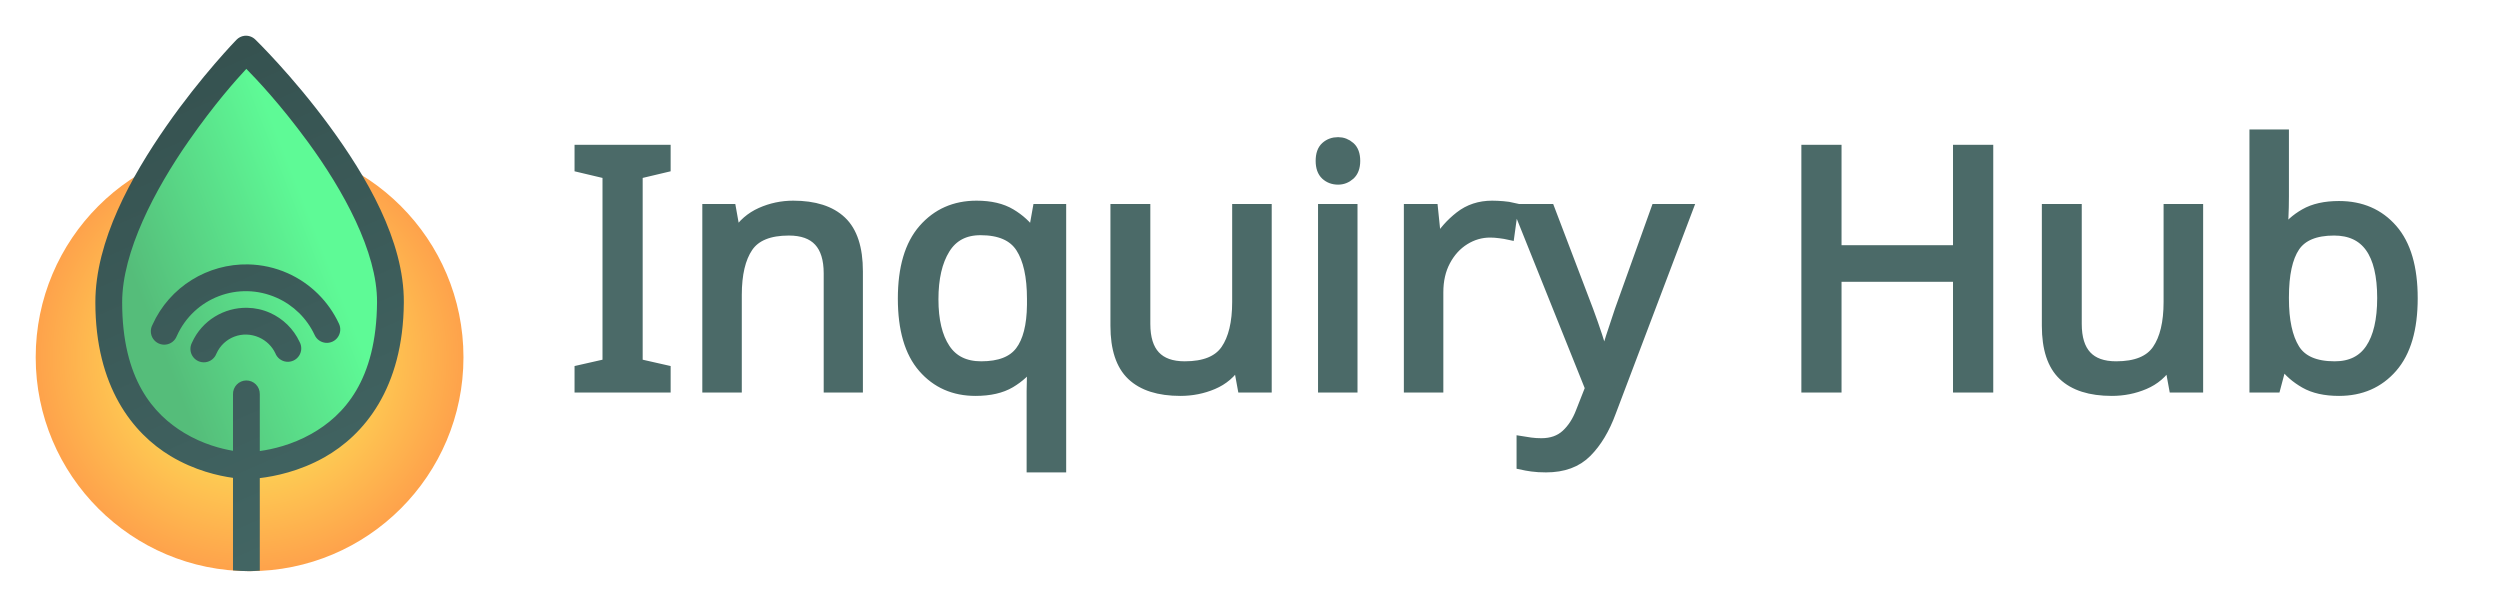
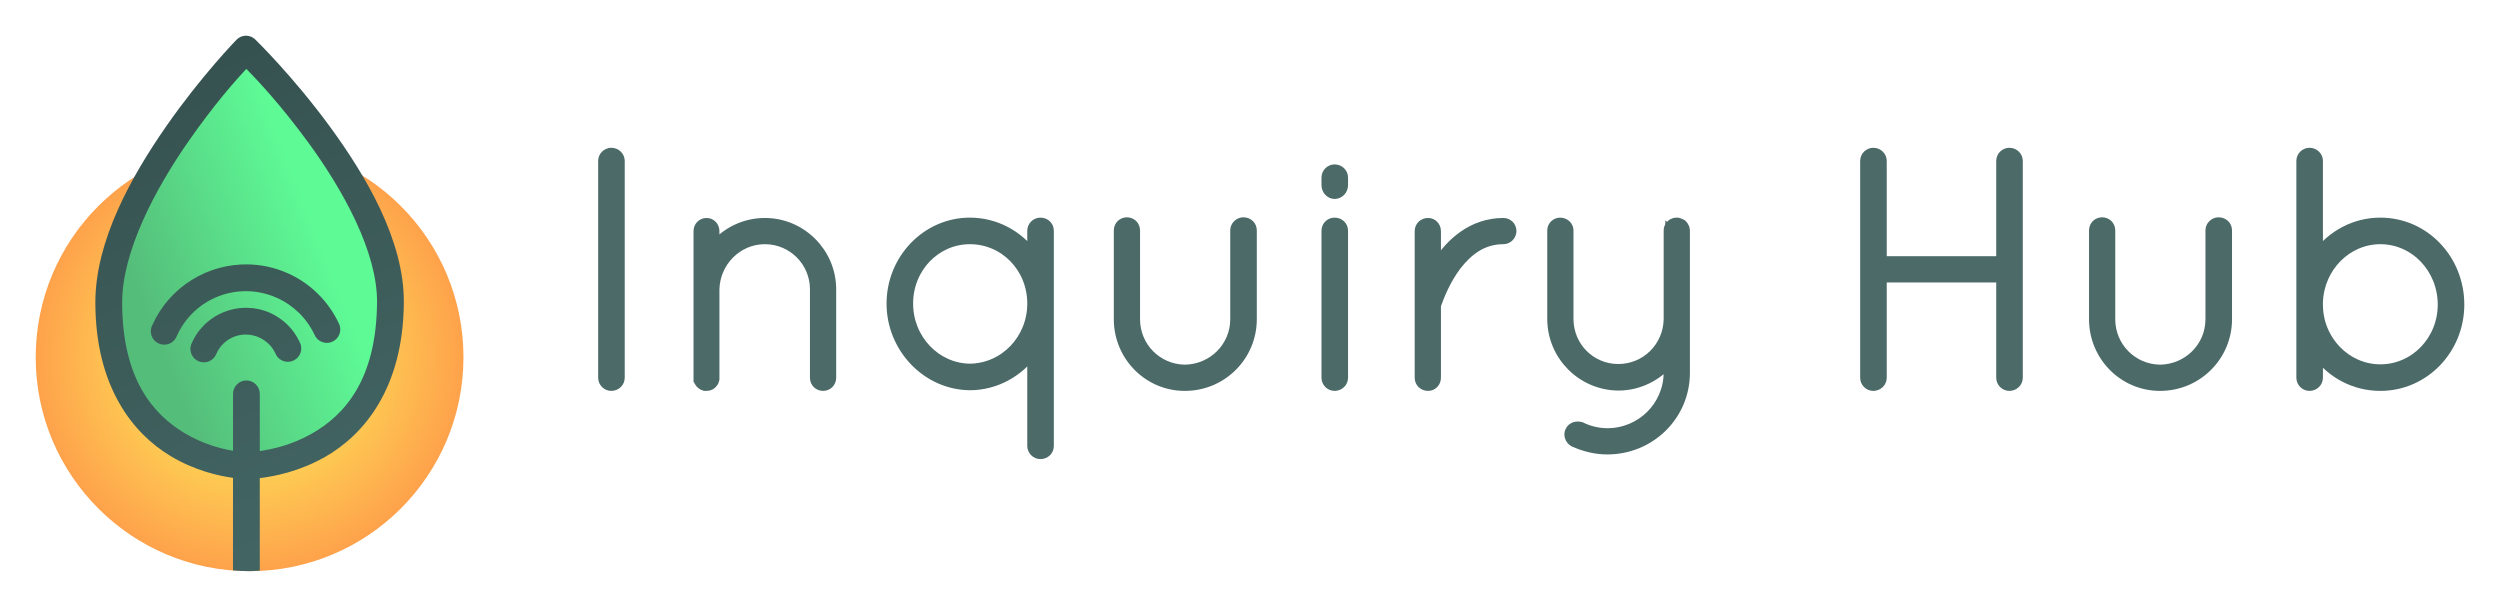
<svg xmlns="http://www.w3.org/2000/svg" xmlns:xlink="http://www.w3.org/1999/xlink" width="560.258" height="136" id="svg2" version="1.1">
  <defs id="defs4">
    <linearGradient id="linearGradient3882">
      <stop style="stop-color:#35514f;stop-opacity:1;" offset="0" id="stop3884" />
      <stop style="stop-color:#466b69;stop-opacity:1" offset="1" id="stop3886" />
    </linearGradient>
    <linearGradient id="linearGradient3824">
      <stop style="stop-color:#fcff5d;stop-opacity:1" offset="0" id="stop3826" />
      <stop style="stop-color:#ff8846;stop-opacity:1" offset="1" id="stop3828" />
    </linearGradient>
    <linearGradient id="linearGradient3816">
      <stop style="stop-color:#55bd7a;stop-opacity:1" offset="0" id="stop3818" />
      <stop style="stop-color:#5efa96;stop-opacity:1" offset="1" id="stop3820" />
    </linearGradient>
    <linearGradient id="linearGradient3793">
      <stop id="stop3795" offset="0" style="stop-color:#ff580a;stop-opacity:1" />
      <stop id="stop3797" offset="1" style="stop-color:#fe705a;stop-opacity:1" />
    </linearGradient>
    <linearGradient xlink:href="#linearGradient3793" id="linearGradient3814" x1="126.121" y1="1043.353" x2="160.221" y2="975.672" gradientUnits="userSpaceOnUse" />
    <linearGradient xlink:href="#linearGradient3882" id="linearGradient3908" gradientUnits="userSpaceOnUse" gradientTransform="matrix(0.8644082,0,0,0.8644082,145.6322,8.08739)" x1="-118.433" y1="5.778" x2="-55.541" y2="148.967" />
    <linearGradient xlink:href="#linearGradient3816" id="linearGradient3911" gradientUnits="userSpaceOnUse" gradientTransform="matrix(0.8644082,0,0,0.8644082,-405.2124,558.9011)" x1="501.099" y1="510.224" x2="542.746" y2="493.795" />
    <linearGradient xlink:href="#linearGradient3882" id="linearGradient3917" gradientUnits="userSpaceOnUse" gradientTransform="matrix(0.9373444,0,0,0.9373444,139.1022,942.122)" x1="-118.433" y1="5.778" x2="-55.541" y2="148.967" />
    <linearGradient xlink:href="#linearGradient3816" id="linearGradient3920" gradientUnits="userSpaceOnUse" gradientTransform="matrix(0.9373444,0,0,0.9373444,-443.6676,522.0283)" x1="501.099" y1="510.224" x2="542.746" y2="493.795" />
    <radialGradient xlink:href="#linearGradient3824" id="radialGradient3923" gradientUnits="userSpaceOnUse" gradientTransform="matrix(1.201776,0,0,1.201776,-583.0978,383.1589)" cx="527.284" cy="525.163" fx="527.284" fy="525.163" r="51.136" />
    <radialGradient xlink:href="#linearGradient3824" id="radialGradient3933" cx="63.9" cy="988.362" fx="63.9" fy="988.362" r="77.321" gradientTransform="matrix(1.032389,0,0,1.032389,-15.39109,-18.15483)" gradientUnits="userSpaceOnUse" />
  </defs>
  <g id="layer1" transform="translate(5.353129,-934.2193)">
    <path style="fill:url(#radialGradient3923);fill-opacity:1;stroke:none" d="m 98.511,1014.287 c 0,26.472 -21.46,47.932 -47.932,47.932 -26.472,0 -47.932,-21.46 -47.932,-47.932 0,-26.472 21.46,-47.932 47.932,-47.932 26.472,0 47.932,21.46 47.932,47.932 z" id="path2990" />
    <path style="fill:url(#linearGradient3920);fill-opacity:1;stroke:none" d="m 49.78,1038.582 c 0,0 32.112,0.267 32.359,-36.599 0.168,-25.044 -32.359,-56.736 -32.359,-56.736 0,0 -30.761,31.652 -30.761,56.736 0,36.165 30.761,36.599 30.761,36.599 z" id="path3826" />
-     <path d="m 46.862,1062.044 c 1.234,0.095 2.462,0.176 3.72,0.176 0.773,0 1.521,-0.081 2.285,-0.117 l 0,-20.739 c 3.327,-0.392 8.887,-1.511 14.47,-4.657 8.814,-4.967 17.68,-15.405 17.81,-34.711 0.093,-13.833 -8.424,-28.299 -16.696,-39.573 -8.273,-11.274 -16.579,-19.333 -16.579,-19.333 a 3.008,3.008 0 0 0 -2.461,-0.849 3.008,3.008 0 0 0 -1.787,0.908 c 0,0 -7.858,8.065 -15.701,19.333 -7.843,11.268 -15.906,25.714 -15.906,39.486 0,18.935 8.411,29.372 16.843,34.447 5.436,3.272 10.822,4.455 14.002,4.892 l 0,20.739 z m 2.988,-112.394 c 2.408,2.461 7.538,7.855 13.767,16.345 7.949,10.833 15.6,24.73 15.525,35.941 -0.118,17.56 -7.43,25.411 -14.734,29.526 -4.391,2.474 -8.743,3.448 -11.541,3.837 l 0,-12.742 a 3.009,3.009 0 0 0 -3.046,-3.076 3.009,3.009 0 0 0 -2.958,3.076 l 0,12.683 c -2.658,-0.442 -6.754,-1.49 -10.897,-3.984 -6.949,-4.183 -13.943,-12.062 -13.943,-29.292 0,-11.312 7.313,-25.229 14.851,-36.059 5.865,-8.427 10.664,-13.759 12.976,-16.257 z m 0.41,43.821 c -8.958,-0.177 -17.589,4.922 -21.471,13.592 a 3.008,3.008 0 1 0 5.478,2.461 c 3.847,-8.591 13.846,-12.4 22.438,-8.553 3.716,1.664 6.709,4.602 8.436,8.29 a 3.008,3.008 0 1 0 5.448,-2.548 c -2.339,-4.992 -6.392,-8.995 -11.424,-11.248 -2.89,-1.294 -5.919,-1.933 -8.905,-1.992 z m -0.205,9.725 c -5.168,-0.098 -10.155,2.829 -12.391,7.821 a 3.008,3.008 0 1 0 5.478,2.461 c 1.651,-3.688 5.89,-5.284 9.578,-3.632 1.588,0.711 2.894,1.969 3.632,3.544 a 3.008,3.008 0 1 0 5.419,-2.578 c -1.349,-2.88 -3.688,-5.174 -6.591,-6.474 -1.664,-0.745 -3.403,-1.11 -5.126,-1.142 z" style="font-size:medium;font-style:normal;font-variant:normal;font-weight:normal;font-stretch:normal;text-indent:0;text-align:start;text-decoration:none;line-height:normal;letter-spacing:normal;word-spacing:normal;text-transform:none;direction:ltr;block-progression:tb;writing-mode:lr-tb;text-anchor:start;baseline-shift:baseline;color:#000000;fill:url(#linearGradient3917);fill-opacity:1;stroke:none;stroke-width:6.168;marker:none;visibility:visible;display:inline;overflow:visible;enable-background:accumulate;font-family:Sans;-inkscape-font-specification:Sans" id="path3785" />
-     <text xml:space="preserve" style="font-size:74.548px;font-style:normal;font-variant:normal;font-weight:normal;font-stretch:normal;line-height:125%;letter-spacing:0px;word-spacing:0px;fill:#4b6a68;fill-opacity:1;stroke:#4b6a68;stroke-width:2.3;stroke-miterlimit:4;stroke-opacity:1;stroke-dasharray:none;font-family:Quicksand;-inkscape-font-specification:Quicksand" x="121.571" y="1021.043" id="text3005">
-       <tspan id="tspan3007" x="121.571" y="1021.043" style="stroke-width:2.3;stroke-miterlimit:4;stroke-dasharray:none">Inquiry Hub</tspan>
-     </text>
+     <path d="m 46.862,1062.044 c 1.234,0.095 2.462,0.176 3.72,0.176 0.773,0 1.521,-0.081 2.285,-0.117 v -20.739 c 3.327,-0.392 8.887,-1.511 14.47,-4.657 8.814,-4.967 17.68,-15.405 17.81,-34.711 0.093,-13.833 -8.424,-28.299 -16.696,-39.573 -8.273,-11.274 -16.579,-19.333 -16.579,-19.333 a 3.008,3.008 0 0 0 -2.461,-0.849 3.008,3.008 0 0 0 -1.787,0.908 c 0,0 -7.858,8.065 -15.701,19.333 -7.843,11.268 -15.906,25.714 -15.906,39.486 0,18.935 8.411,29.372 16.843,34.447 5.436,3.272 10.822,4.455 14.002,4.892 z m 2.988,-112.394 c 2.408,2.461 7.538,7.855 13.767,16.345 7.949,10.833 15.6,24.73 15.525,35.941 -0.118,17.56 -7.43,25.411 -14.734,29.526 -4.391,2.474 -8.743,3.448 -11.541,3.837 v -12.742 a 3.009,3.009 0 0 0 -3.046,-3.076 3.009,3.009 0 0 0 -2.958,3.076 v 12.683 c -2.658,-0.442 -6.754,-1.49 -10.897,-3.984 -6.949,-4.183 -13.943,-12.062 -13.943,-29.292 0,-11.312 7.313,-25.229 14.851,-36.059 5.865,-8.427 10.664,-13.759 12.976,-16.257 z m 0.41,43.821 c -8.958,-0.177 -17.589,4.922 -21.471,13.592 a 3.008,3.008 0 1 0 5.478,2.461 c 3.847,-8.591 13.846,-12.4 22.438,-8.553 3.716,1.664 6.709,4.602 8.436,8.29 a 3.008,3.008 0 1 0 5.448,-2.548 c -2.339,-4.992 -6.392,-8.995 -11.424,-11.248 -2.89,-1.294 -5.919,-1.933 -8.905,-1.992 z m -0.205,9.725 c -5.168,-0.098 -10.155,2.829 -12.391,7.821 a 3.008,3.008 0 1 0 5.478,2.461 c 1.651,-3.688 5.89,-5.284 9.578,-3.632 1.588,0.711 2.894,1.969 3.632,3.544 a 3.008,3.008 0 1 0 5.419,-2.578 c -1.349,-2.88 -3.688,-5.174 -6.591,-6.474 -1.664,-0.745 -3.403,-1.11 -5.126,-1.142 z" style="color:#000000;font-style:normal;font-variant:normal;font-weight:normal;font-stretch:normal;font-size:medium;line-height:normal;font-family:Sans;-inkscape-font-specification:Sans;text-indent:0;text-align:start;text-decoration:none;text-decoration-line:none;letter-spacing:normal;word-spacing:normal;text-transform:none;writing-mode:lr-tb;direction:ltr;baseline-shift:baseline;text-anchor:start;display:inline;overflow:visible;visibility:visible;fill:url(#linearGradient3917);fill-opacity:1;stroke:none;stroke-width:6.168;marker:none;enable-background:accumulate" id="path3785" />
+     <g aria-label="Inquiry Hub" style="font-style:normal;font-variant:normal;font-weight:normal;font-stretch:normal;line-height:0%;font-family:Quicksand;-inkscape-font-specification:Quicksand;letter-spacing:0px;word-spacing:0px;fill:#4b6a68;fill-opacity:1;stroke:#4b6a68;stroke-width:2.3;stroke-miterlimit:4;stroke-dasharray:none;stroke-opacity:1" id="text3005">
+       <path d="m 129.846,1018.881 c 0,0.969 0.82,1.789 1.789,1.789 1.044,0 1.864,-0.82 1.864,-1.789 v -48.606 c 0,-0.969 -0.82,-1.789 -1.864,-1.789 -0.969,0 -1.789,0.82 -1.789,1.789 z" style="font-size:74.548px;line-height:1.25;stroke-width:2.3;stroke-miterlimit:4;stroke-dasharray:none" id="path838" />
+       <path d="m 177.31,1018.881 c 0,1.044 0.82,1.789 1.789,1.789 0.969,0 1.789,-0.746 1.789,-1.789 v -19.83 c 0,-8.126 -6.635,-14.835 -14.835,-14.835 -4.547,0 -8.648,2.087 -11.331,5.293 v -3.504 c 0,-0.969 -0.745,-1.789 -1.715,-1.789 -1.044,0 -1.789,0.82 -1.789,1.789 v 12.45 0.596 19.83 0.447 c 0,0 0.074,0.075 0.074,0.149 0,0.075 0,0.149 0.075,0.224 0.224,0.447 0.671,0.82 1.193,0.969 h 0.447 c 0.522,0 1.044,-0.224 1.342,-0.671 0.224,-0.224 0.298,-0.522 0.373,-0.82 v -0.298 -19.83 c 0.149,-6.188 5.144,-11.257 11.331,-11.257 6.262,0 11.257,5.069 11.257,11.257 z" style="font-size:74.548px;line-height:1.25;stroke-width:2.3;stroke-miterlimit:4;stroke-dasharray:none" id="path840" />
+       <path d="m 226.011,1034.163 c 0,0.969 0.82,1.789 1.789,1.789 1.118,0 1.864,-0.82 1.864,-1.789 v -31.161 -0.746 -0.745 -15.581 c 0,-0.969 -0.745,-1.789 -1.864,-1.789 -0.969,0 -1.789,0.82 -1.789,1.789 v 5.367 c -3.206,-4.324 -8.275,-7.157 -14.015,-7.157 -9.617,0 -17.519,8.126 -17.519,18.115 0,9.915 7.902,18.19 17.519,18.264 5.74,0 10.81,-2.907 14.015,-7.231 z m -27.881,-31.907 c 0,-8.126 6.262,-14.462 13.866,-14.462 7.753,0 14.015,6.337 14.015,14.462 0,8.051 -6.262,14.537 -14.015,14.611 -7.604,-0.075 -13.866,-6.56 -13.866,-14.611 z" style="font-size:74.548px;line-height:1.25;stroke-width:2.3;stroke-miterlimit:4;stroke-dasharray:none" id="path842" />
+       <path d="m 245.405,1005.76 c 0,8.2 6.56,14.91 14.761,14.91 8.349,0 14.984,-6.709 14.984,-14.91 v -19.904 c 0,-1.044 -0.82,-1.789 -1.864,-1.789 -0.895,0 -1.789,0.745 -1.789,1.789 v 19.904 c 0,6.262 -5.069,11.257 -11.331,11.331 -6.188,-0.075 -11.182,-5.069 -11.182,-11.331 v -19.904 c 0,-1.044 -0.82,-1.789 -1.789,-1.789 -0.969,0 -1.789,0.745 -1.789,1.789 z" style="font-size:74.548px;line-height:1.25;stroke-width:2.3;stroke-miterlimit:4;stroke-dasharray:none" id="path844" />
+       <path d="m 291.944,1018.881 c 0,0.969 0.82,1.789 1.789,1.789 1.044,0 1.864,-0.82 1.864,-1.789 v -32.95 c 0,-1.044 -0.82,-1.789 -1.864,-1.789 -0.969,0 -1.789,0.745 -1.789,1.789 z m 0,-43.164 c 0,1.044 0.82,1.938 1.789,1.938 1.044,0 1.864,-0.895 1.864,-1.938 v -1.715 c 0,-0.969 -0.82,-1.789 -1.864,-1.789 -0.969,0 -1.789,0.82 -1.789,1.789 z" style="font-size:74.548px;line-height:1.25;stroke-width:2.3;stroke-miterlimit:4;stroke-dasharray:none" id="path846" />
+       <path d="m 312.836,1018.881 c 0,1.044 0.82,1.789 1.864,1.789 0.895,0 1.715,-0.746 1.715,-1.789 v -16.028 c 0,-0.149 0,-0.298 0.149,-0.596 0.522,-1.491 1.938,-5.218 4.398,-8.498 2.535,-3.28 5.815,-5.964 10.586,-5.964 0.969,0 1.789,-0.82 1.789,-1.789 0,-1.044 -0.82,-1.789 -1.789,-1.789 -7.008,0 -11.853,4.622 -14.611,8.946 -0.224,0.298 -0.373,0.596 -0.522,0.895 v -8.051 c 0,-1.044 -0.82,-1.789 -1.715,-1.789 -1.044,0 -1.864,0.745 -1.864,1.789 z" style="font-size:74.548px;line-height:1.25;stroke-width:2.3;stroke-miterlimit:4;stroke-dasharray:none" id="path848" />
+       <path d="m 342.541,1005.686 c 0,8.2 6.635,14.835 14.761,14.91 4.547,0 8.573,-2.087 11.331,-5.218 v 2.385 c -0.074,7.529 -6.188,13.568 -13.791,13.568 -2.087,0 -4.175,-0.522 -5.964,-1.416 -0.895,-0.224 -1.864,0 -2.311,0.895 -0.447,0.82 -0.075,1.864 0.745,2.385 2.311,1.044 4.846,1.715 7.529,1.715 9.617,0 17.37,-7.604 17.37,-17.146 v -11.406 -0.671 -19.83 c 0,-0.224 -0.074,-0.522 -0.224,-0.745 -0.075,-0.224 -0.298,-0.447 -0.447,-0.596 -0.298,-0.149 -0.596,-0.298 -0.895,-0.373 h -0.224 -0.224 c -0.074,0 -0.149,0.075 -0.224,0.075 h -0.149 c -0.224,0.075 -0.522,0.224 -0.671,0.447 -0.074,0 -0.074,0.075 -0.149,0.075 0,0.075 -0.074,0.149 -0.074,0.224 -0.224,0.224 -0.298,0.596 -0.298,0.895 v 19.83 c -0.074,6.262 -5.069,11.257 -11.331,11.257 -6.188,0 -11.182,-4.995 -11.182,-11.257 v -19.83 c 0,-0.969 -0.82,-1.715 -1.864,-1.715 -0.895,0 -1.715,0.745 -1.715,1.715 z" style="font-size:74.548px;line-height:1.25;stroke-width:2.3;stroke-miterlimit:4;stroke-dasharray:none" id="path850" />
+       <path d="m 443.157,1018.881 c 0,0.969 0.82,1.789 1.789,1.789 1.044,0 1.864,-0.82 1.864,-1.789 v -48.606 c 0,-0.969 -0.82,-1.789 -1.864,-1.789 -0.969,0 -1.789,0.82 -1.789,1.789 v 22.514 h -26.837 v -22.514 c 0,-0.969 -0.82,-1.789 -1.864,-1.789 -0.969,0 -1.789,0.82 -1.789,1.789 v 48.606 c 0,0.969 0.82,1.789 1.789,1.789 1.044,0 1.864,-0.82 1.864,-1.789 v -22.514 h 26.837 z" style="font-size:74.548px;line-height:1.25;stroke-width:2.3;stroke-miterlimit:4;stroke-dasharray:none" id="path852" />
+       <path d="m 463.954,1005.76 c 0,8.2 6.56,14.91 14.761,14.91 8.349,0 14.984,-6.709 14.984,-14.91 v -19.904 c 0,-1.044 -0.82,-1.789 -1.864,-1.789 -0.895,0 -1.789,0.745 -1.789,1.789 v 19.904 c 0,6.262 -5.069,11.257 -11.331,11.331 -6.188,-0.075 -11.182,-5.069 -11.182,-11.331 v -19.904 c 0,-1.044 -0.82,-1.789 -1.789,-1.789 -0.969,0 -1.789,0.745 -1.789,1.789 z" style="font-size:74.548px;line-height:1.25;stroke-width:2.3;stroke-miterlimit:4;stroke-dasharray:none" id="path854" />
+       <path d="m 510.419,1018.881 c 0,0.969 0.82,1.789 1.789,1.789 1.044,0 1.864,-0.82 1.864,-1.789 v -5.293 c 3.206,4.324 8.275,7.082 14.015,7.082 9.84,0 17.668,-8.2 17.668,-18.19 0,-10.139 -7.828,-18.339 -17.668,-18.339 -5.74,0 -10.81,2.833 -14.015,7.157 v -21.023 c 0,-0.969 -0.82,-1.789 -1.864,-1.789 -0.969,0 -1.789,0.82 -1.789,1.789 v 31.459 0.746 0.746 z m 3.653,-16.997 c 0.298,-7.828 6.486,-14.09 14.015,-14.09 7.753,0 14.015,6.56 14.015,14.686 0,8.051 -6.262,14.537 -14.015,14.537 -7.678,0 -14.015,-6.486 -14.015,-14.537 z" style="font-size:74.548px;line-height:1.25;stroke-width:2.3;stroke-miterlimit:4;stroke-dasharray:none" id="path856" />
+     </g>
  </g>
</svg>
